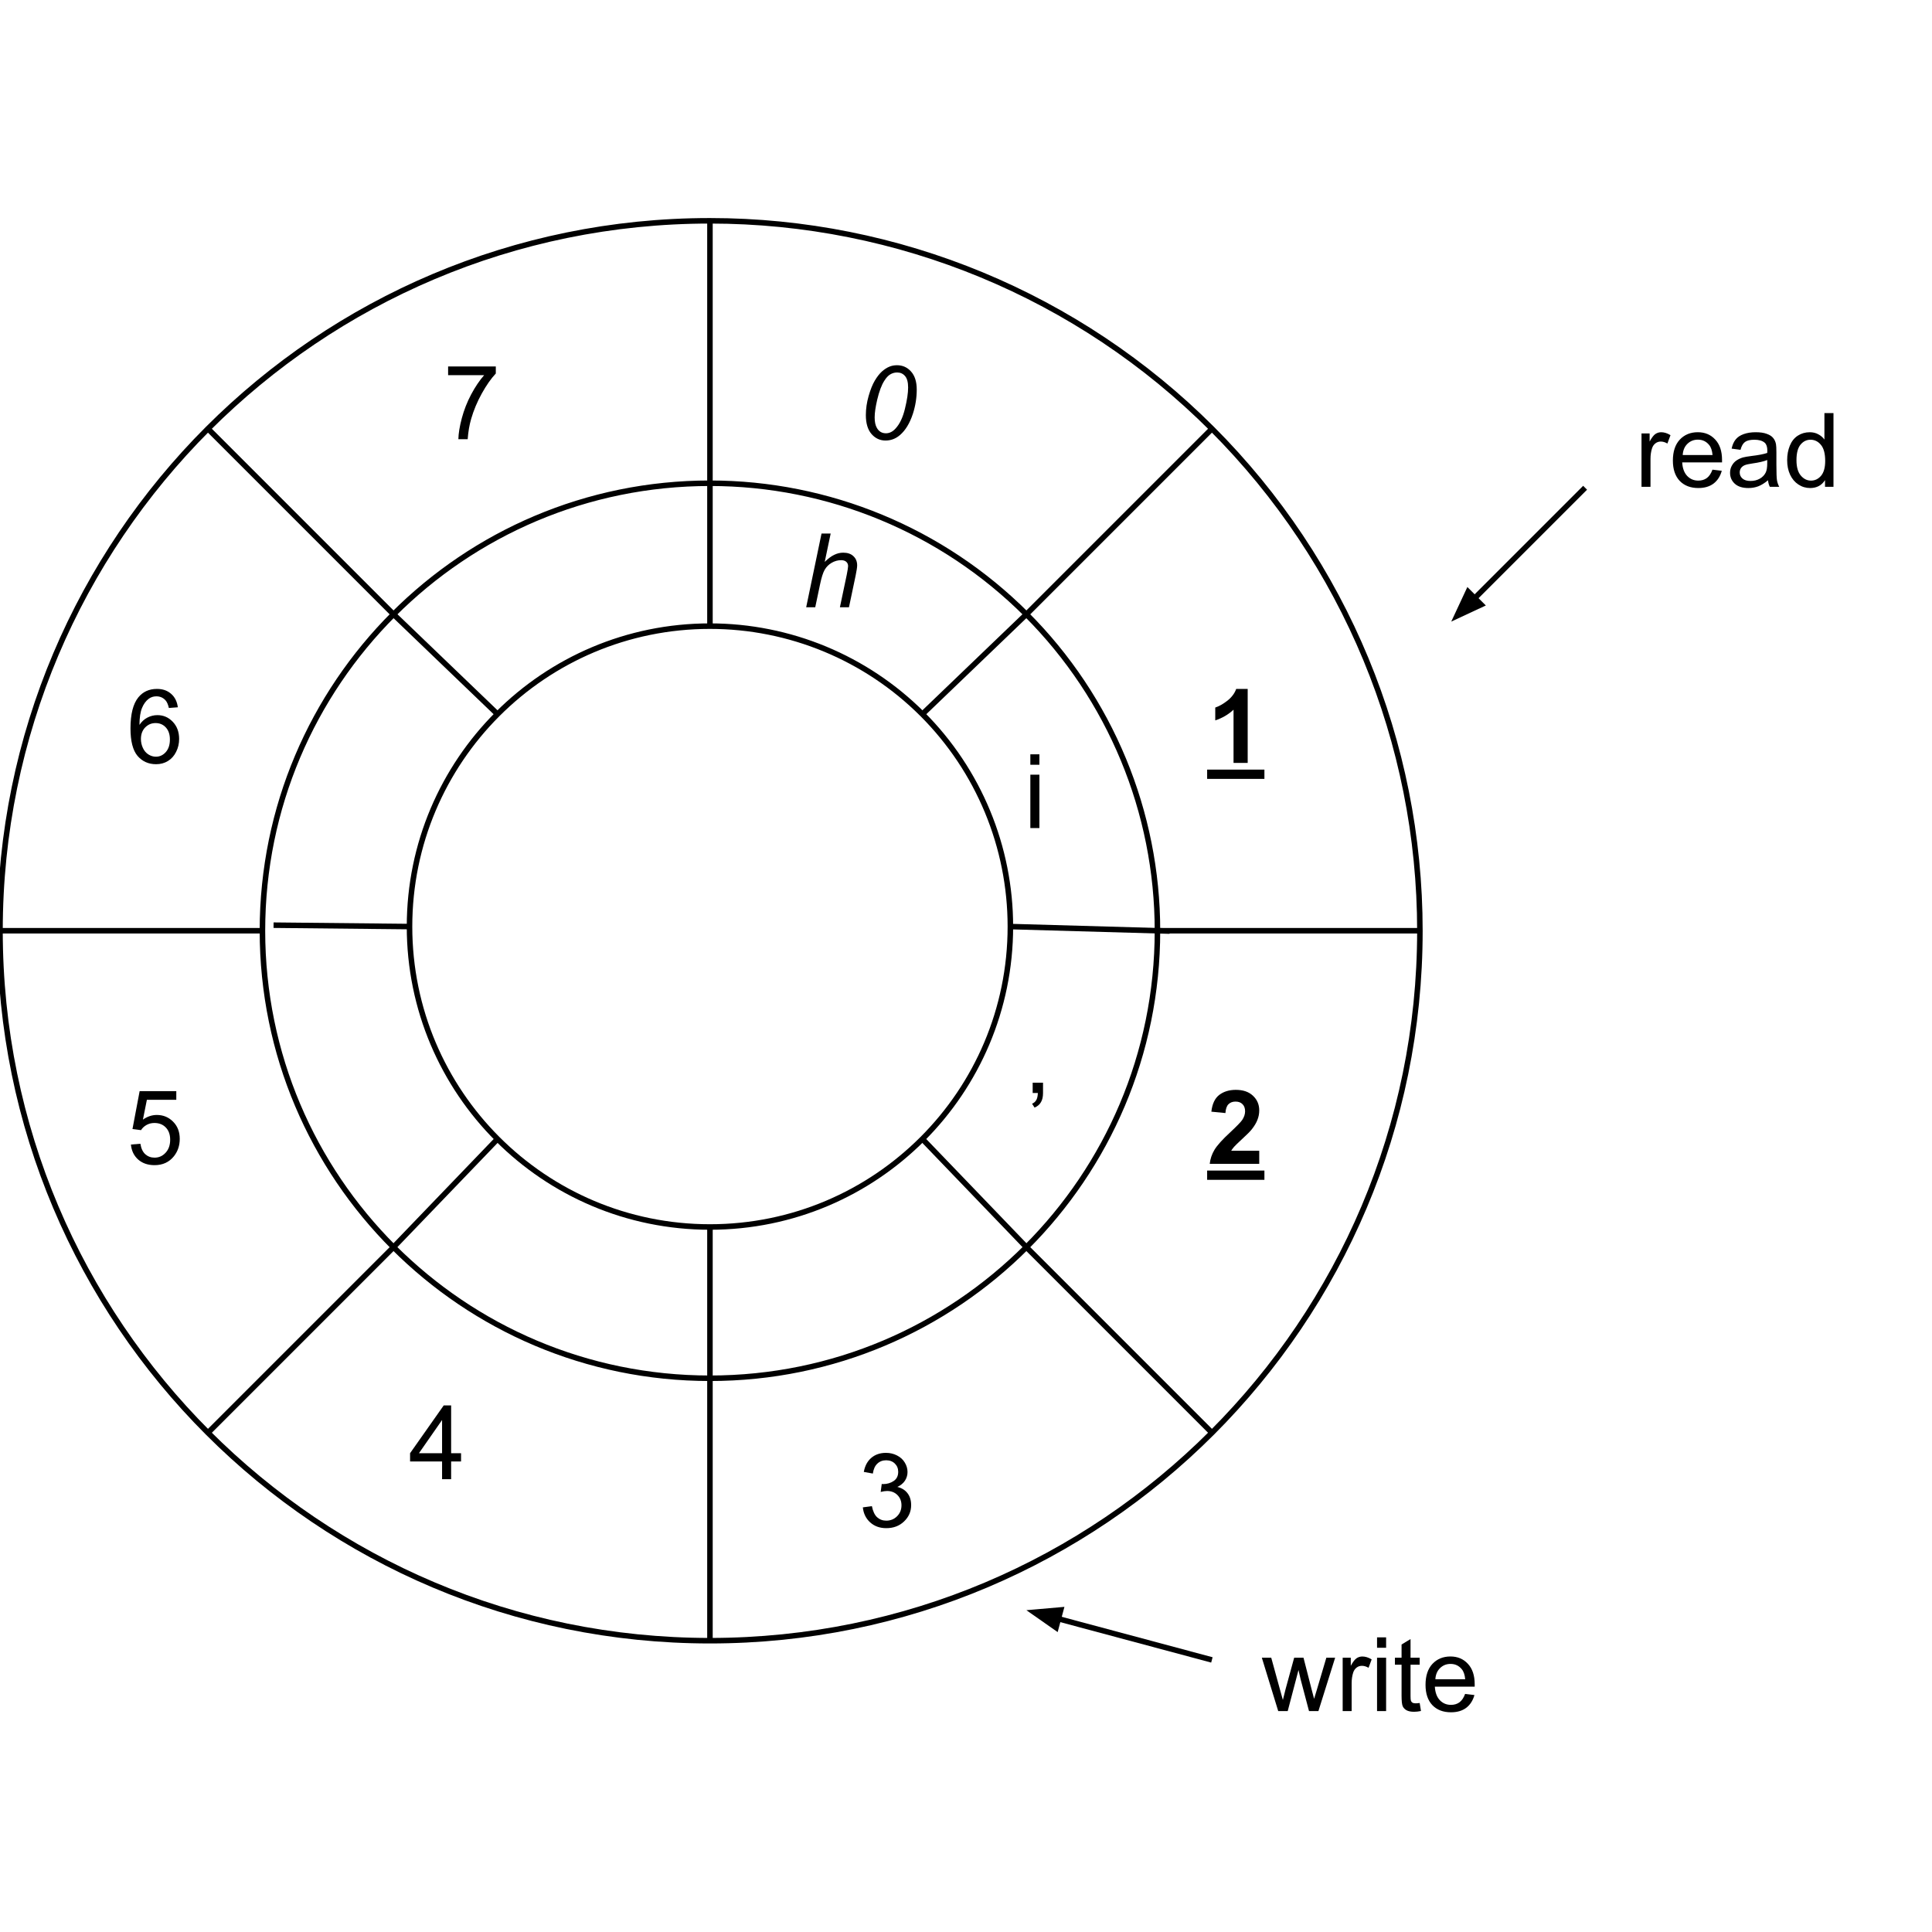
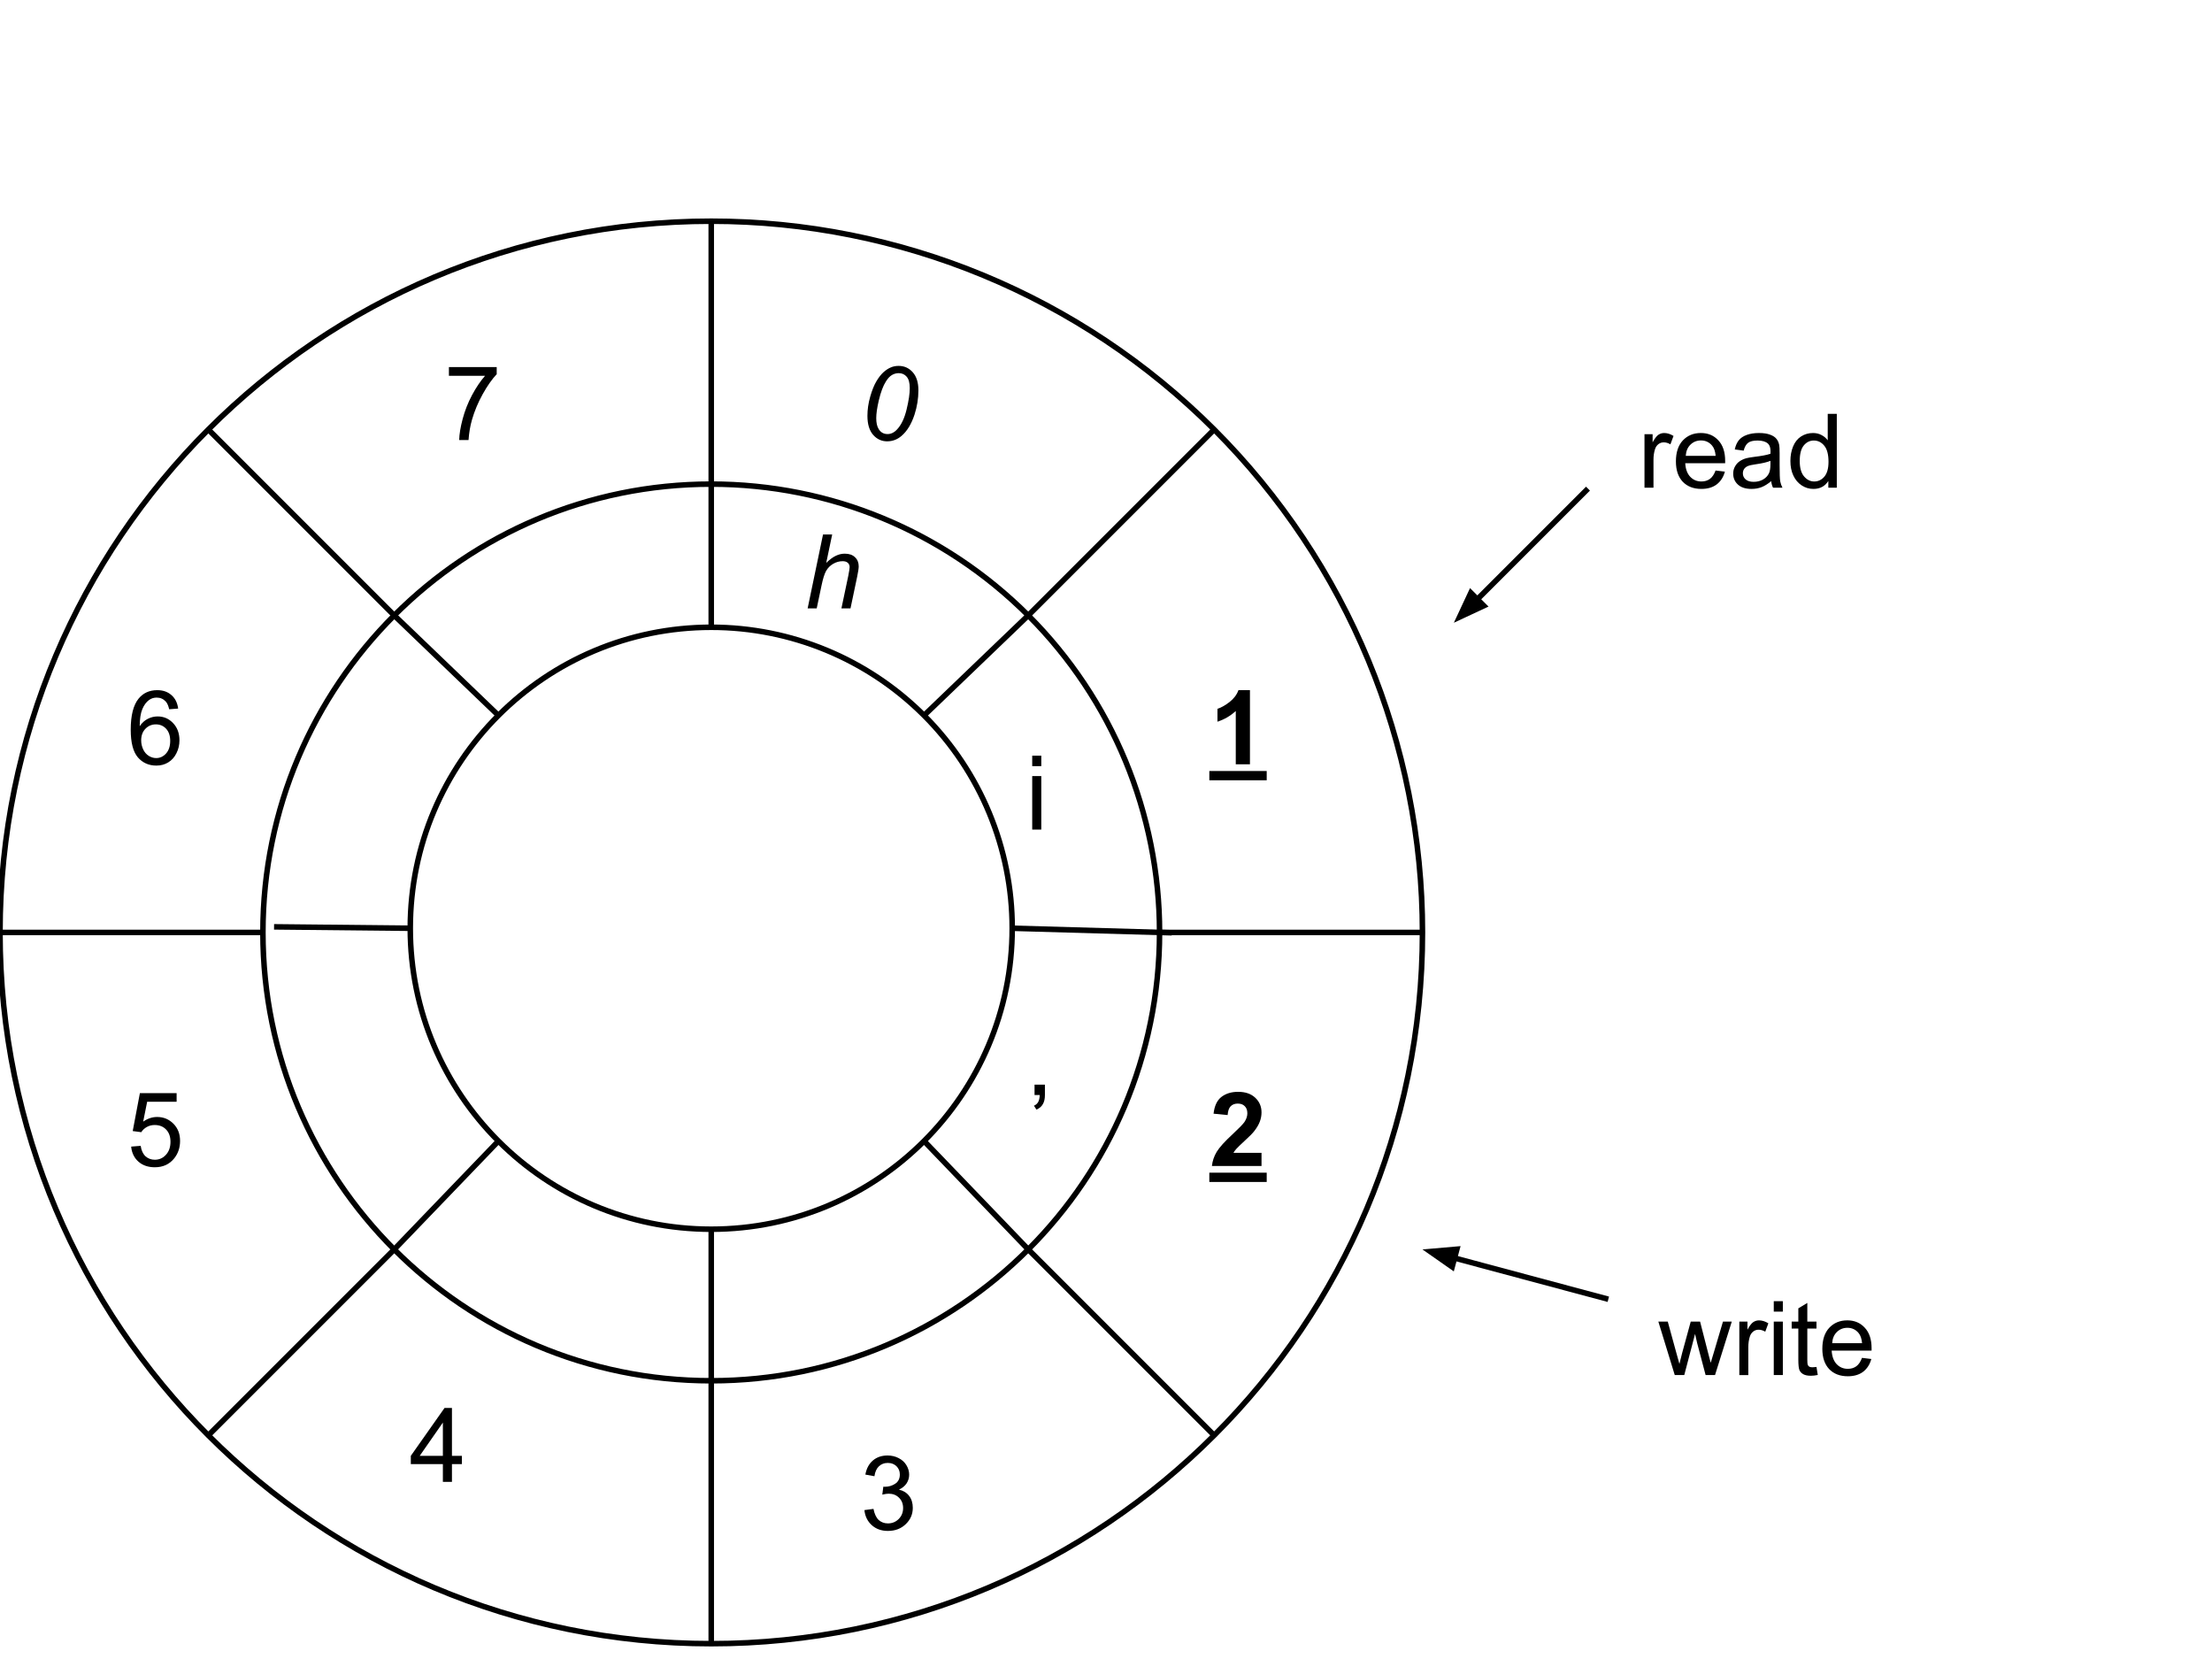
- <svg xmlns="http://www.w3.org/2000/svg" version="1.1" viewBox="0.0 0.0 350.0 350.0" width="350" height="350" fill="none" stroke="none" stroke-linecap="square" stroke-miterlimit="10">
+ <svg xmlns="http://www.w3.org/2000/svg" version="1.1" viewBox="0.0 0.0 400.0 300.0" width="400" height="300" fill="none" stroke="none" stroke-linecap="square" stroke-miterlimit="10">
  <clipPath id="p.0">
    <path d="m0 0l960.0 0l0 720.0l-960.0 0l0 -720.0z" clip-rule="nonzero" />
  </clipPath>
  <g clip-path="url(#p.0)">
    <path fill="#000000" fill-opacity="0.0" d="m0 0l960.0 0l0 720.0l-960.0 0z" fill-rule="evenodd" />
    <path fill="#000000" fill-opacity="0.0" d="m0 168.614l0 0c0 -71.032 57.583 -128.614 128.614 -128.614l0 0c34.111 0 66.824 13.55 90.944 37.67c24.12 24.12 37.67 56.833 37.67 90.944l0 0c0 71.032 -57.583 128.614 -128.614 128.614l0 0c-71.032 0 -128.614 -57.583 -128.614 -128.614z" fill-rule="evenodd" />
    <path stroke="#000000" stroke-width="1.0" stroke-linejoin="round" stroke-linecap="butt" d="m0 168.614l0 0c0 -71.032 57.583 -128.614 128.614 -128.614l0 0c34.111 0 66.824 13.55 90.944 37.67c24.12 24.12 37.67 56.833 37.67 90.944l0 0c0 71.032 -57.583 128.614 -128.614 128.614l0 0c-71.032 0 -128.614 -57.583 -128.614 -128.614z" fill-rule="evenodd" />
    <path fill="#000000" fill-opacity="0.0" d="m47.543 168.614l0 0c0 -44.774 36.297 -81.071 81.071 -81.071l0 0c21.501 0 42.122 8.541 57.326 23.745c15.204 15.204 23.745 35.824 23.745 57.326l0 0c0 44.774 -36.297 81.071 -81.071 81.071l0 0c-44.774 0 -81.071 -36.297 -81.071 -81.071z" fill-rule="evenodd" />
    <path stroke="#000000" stroke-width="1.0" stroke-linejoin="round" stroke-linecap="butt" d="m47.543 168.614l0 0c0 -44.774 36.297 -81.071 81.071 -81.071l0 0c21.501 0 42.122 8.541 57.326 23.745c15.204 15.204 23.745 35.824 23.745 57.326l0 0c0 44.774 -36.297 81.071 -81.071 81.071l0 0c-44.774 0 -81.071 -36.297 -81.071 -81.071z" fill-rule="evenodd" />
    <path fill="#000000" fill-opacity="0.0" d="m185.94 111.288l33.606 -33.606" fill-rule="evenodd" />
    <path stroke="#000000" stroke-width="1.0" stroke-linejoin="round" stroke-linecap="butt" d="m185.94 111.288l33.606 -33.606" fill-rule="evenodd" />
    <path fill="#000000" fill-opacity="0.0" d="m209.685 168.614l47.559 0" fill-rule="evenodd" />
    <path stroke="#000000" stroke-width="1.0" stroke-linejoin="round" stroke-linecap="butt" d="m209.685 168.614l47.559 0" fill-rule="evenodd" />
    <path fill="#000000" fill-opacity="0.0" d="m185.94 225.94l33.606 33.606" fill-rule="evenodd" />
    <path stroke="#000000" stroke-width="1.0" stroke-linejoin="round" stroke-linecap="butt" d="m185.94 225.94l33.606 33.606" fill-rule="evenodd" />
    <path fill="#000000" fill-opacity="0.0" d="m128.614 249.685l0 47.559" fill-rule="evenodd" />
    <path stroke="#000000" stroke-width="1.0" stroke-linejoin="round" stroke-linecap="butt" d="m128.614 249.685l0 47.559" fill-rule="evenodd" />
    <path fill="#000000" fill-opacity="0.0" d="m71.288 225.94l-33.606 33.606" fill-rule="evenodd" />
    <path stroke="#000000" stroke-width="1.0" stroke-linejoin="round" stroke-linecap="butt" d="m71.288 225.94l-33.606 33.606" fill-rule="evenodd" />
    <path fill="#000000" fill-opacity="0.0" d="m47.543 168.614l-47.528 0" fill-rule="evenodd" />
    <path stroke="#000000" stroke-width="1.0" stroke-linejoin="round" stroke-linecap="butt" d="m47.543 168.614l-47.528 0" fill-rule="evenodd" />
    <path fill="#000000" fill-opacity="0.0" d="m71.288 111.288l-33.606 -33.606" fill-rule="evenodd" />
    <path stroke="#000000" stroke-width="1.0" stroke-linejoin="round" stroke-linecap="butt" d="m71.288 111.288l-33.606 -33.606" fill-rule="evenodd" />
    <path fill="#000000" fill-opacity="0.0" d="m128.614 87.543l0 -47.528" fill-rule="evenodd" />
    <path stroke="#000000" stroke-width="1.0" stroke-linejoin="round" stroke-linecap="butt" d="m128.614 87.543l0 -47.528" fill-rule="evenodd" />
    <path fill="#000000" fill-opacity="0.0" d="m146.53 52.651l33.606 0l0 42.016l-33.606 0z" fill-rule="evenodd" />
    <path fill="#000000" d="m156.858 75.196q0 -1.703 0.5 -3.453q0.5 -1.75 1.125 -2.797q0.625 -1.047 1.281 -1.641q0.672 -0.594 1.312 -0.859q0.641 -0.281 1.422 -0.281q1.531 0 2.547 1.141q1.031 1.141 1.031 3.281q0 2.219 -0.703 4.391q-0.844 2.562 -2.344 3.844q-1.141 0.984 -2.609 0.984q-1.5 0 -2.531 -1.172q-1.031 -1.188 -1.031 -3.438zm1.594 0.406q0 1.234 0.406 1.922q0.547 0.969 1.641 0.969q0.969 0 1.75 -0.875q1.125 -1.219 1.688 -3.562q0.578 -2.359 0.578 -3.859q0 -1.438 -0.562 -2.078q-0.547 -0.641 -1.438 -0.641q-0.656 0 -1.234 0.344q-0.562 0.328 -1.078 1.156q-0.75 1.156 -1.297 3.469q-0.453 1.953 -0.453 3.156z" fill-rule="nonzero" />
    <path fill="#000000" fill-opacity="0.0" d="m209.685 111.289l33.606 0l0 42.016l-33.606 0z" fill-rule="evenodd" />
    <path fill="#000000" fill-opacity="0.0" d="m218.685 121.32l10.376 0l0 21.453l-10.376 0l0 -21.453z" fill-rule="nonzero" />
    <path fill="#000000" d="m226.029 138.209l-2.562 0l0 -9.641q-1.406 1.312 -3.312 1.938l0 -2.328q1.016 -0.328 2.188 -1.234q1.172 -0.922 1.609 -2.141l2.078 0l0 13.406z" fill-rule="nonzero" />
    <path fill="#010000" fill-opacity="0.0" d="m229.061 121.32l0 0l0 21.453l0 0l0 -21.453z" fill-rule="nonzero" />
    <path fill="#000000" d="m218.685 139.422l10.376 0l0 1.68l-10.376 0l0 -1.68z" fill-rule="nonzero" />
    <path fill="#000000" fill-opacity="0.0" d="m209.685 183.924l33.606 0l0 42.016l-33.606 0z" fill-rule="evenodd" />
    <path fill="#000000" fill-opacity="0.0" d="m218.685 193.955l10.376 0l0 21.453l-10.376 0l0 -21.453z" fill-rule="nonzero" />
    <path fill="#000000" d="m228.123 208.469l0 2.375l-8.969 0q0.141 -1.344 0.859 -2.547q0.734 -1.219 2.891 -3.203q1.734 -1.625 2.125 -2.188q0.531 -0.797 0.531 -1.578q0 -0.844 -0.469 -1.297q-0.453 -0.469 -1.266 -0.469q-0.797 0 -1.281 0.484q-0.469 0.469 -0.547 1.594l-2.547 -0.25q0.234 -2.109 1.422 -3.031q1.203 -0.922 3.016 -0.922q1.969 0 3.094 1.062q1.141 1.062 1.141 2.656q0 0.891 -0.328 1.719q-0.312 0.812 -1.016 1.703q-0.469 0.594 -1.688 1.703q-1.203 1.109 -1.531 1.484q-0.312 0.359 -0.516 0.703l5.078 0z" fill-rule="nonzero" />
    <path fill="#010000" fill-opacity="0.0" d="m229.061 193.955l0 0l0 21.453l0 0l0 -21.453z" fill-rule="nonzero" />
    <path fill="#000000" d="m218.685 212.057l10.376 0l0 1.68l-10.376 0l0 -1.68z" fill-rule="nonzero" />
    <path fill="#000000" fill-opacity="0.0" d="m146.53 249.685l33.606 0l0 42.016l-33.606 0z" fill-rule="evenodd" />
    <path fill="#000000" d="m156.311 273.074l1.641 -0.219q0.281 1.406 0.953 2.016q0.688 0.609 1.656 0.609q1.156 0 1.953 -0.797q0.797 -0.797 0.797 -1.984q0 -1.125 -0.734 -1.859q-0.734 -0.734 -1.875 -0.734q-0.469 0 -1.156 0.172l0.188 -1.438q0.156 0.016 0.266 0.016q1.047 0 1.875 -0.547q0.844 -0.547 0.844 -1.672q0 -0.906 -0.609 -1.5q-0.609 -0.594 -1.578 -0.594q-0.953 0 -1.594 0.609q-0.641 0.594 -0.812 1.797l-1.641 -0.297q0.297 -1.641 1.359 -2.547q1.062 -0.906 2.656 -0.906q1.094 0 2.0 0.469q0.922 0.469 1.406 1.281q0.5 0.812 0.5 1.719q0 0.859 -0.469 1.578q-0.469 0.703 -1.375 1.125q1.188 0.281 1.844 1.141q0.656 0.859 0.656 2.156q0 1.734 -1.281 2.953q-1.266 1.219 -3.219 1.219q-1.766 0 -2.922 -1.047q-1.156 -1.047 -1.328 -2.719z" fill-rule="nonzero" />
    <path fill="#000000" fill-opacity="0.0" d="m65.055 241.045l33.606 0l0 42.016l-33.606 0z" fill-rule="evenodd" />
    <path fill="#000000" d="m80.086 267.965l0 -3.203l-5.797 0l0 -1.5l6.094 -8.656l1.344 0l0 8.656l1.797 0l0 1.5l-1.797 0l0 3.203l-1.641 0zm0 -4.703l0 -6.016l-4.188 6.016l4.188 0z" fill-rule="nonzero" />
    <path fill="#000000" fill-opacity="0.0" d="m13.937 183.924l33.606 0l0 42.016l-33.606 0z" fill-rule="evenodd" />
    <path fill="#000000" d="m23.718 207.344l1.719 -0.141q0.188 1.25 0.875 1.891q0.703 0.625 1.688 0.625q1.188 0 2.0 -0.891q0.828 -0.891 0.828 -2.359q0 -1.406 -0.797 -2.219q-0.781 -0.812 -2.062 -0.812q-0.781 0 -1.422 0.359q-0.641 0.359 -1.0 0.938l-1.547 -0.203l1.297 -6.859l6.641 0l0 1.562l-5.328 0l-0.719 3.594q1.203 -0.844 2.516 -0.844q1.75 0 2.953 1.219q1.203 1.203 1.203 3.109q0 1.812 -1.047 3.141q-1.297 1.625 -3.516 1.625q-1.812 0 -2.969 -1.016q-1.156 -1.031 -1.312 -2.719z" fill-rule="nonzero" />
    <path fill="#000000" fill-opacity="0.0" d="m13.937 111.289l33.606 0l0 42.016l-33.606 0z" fill-rule="evenodd" />
    <path fill="#000000" d="m32.218 128.131l-1.625 0.125q-0.219 -0.969 -0.625 -1.406q-0.656 -0.703 -1.641 -0.703q-0.781 0 -1.375 0.438q-0.766 0.562 -1.219 1.656q-0.453 1.078 -0.469 3.078q0.594 -0.891 1.453 -1.328q0.859 -0.438 1.797 -0.438q1.641 0 2.781 1.203q1.156 1.203 1.156 3.109q0 1.266 -0.547 2.344q-0.531 1.078 -1.484 1.656q-0.938 0.578 -2.141 0.578q-2.062 0 -3.359 -1.5q-1.281 -1.516 -1.281 -4.984q0 -3.875 1.422 -5.625q1.25 -1.531 3.375 -1.531q1.562 0 2.562 0.891q1.016 0.875 1.219 2.438zm-6.688 5.75q0 0.844 0.359 1.625q0.359 0.766 1.0 1.172q0.641 0.406 1.359 0.406q1.031 0 1.781 -0.828q0.75 -0.844 0.75 -2.281q0 -1.391 -0.734 -2.188q-0.734 -0.797 -1.859 -0.797q-1.109 0 -1.891 0.797q-0.766 0.797 -0.766 2.094z" fill-rule="nonzero" />
    <path fill="#000000" fill-opacity="0.0" d="m71.289 52.651l33.606 0l0 42.016l-33.606 0z" fill-rule="evenodd" />
    <path fill="#000000" d="m81.179 67.962l0 -1.578l8.641 0l0 1.281q-1.281 1.359 -2.531 3.609q-1.25 2.25 -1.938 4.625q-0.484 1.672 -0.625 3.672l-1.688 0q0.031 -1.578 0.625 -3.812q0.594 -2.234 1.688 -4.297q1.109 -2.078 2.359 -3.5l-6.531 0z" fill-rule="nonzero" />
    <path fill="#000000" fill-opacity="0.0" d="m287.157 88.36l-24.252 24.252" fill-rule="evenodd" />
    <path stroke="#000000" stroke-width="1.0" stroke-linejoin="round" stroke-linecap="butt" d="m287.157 88.36l-20.009 20.009" fill-rule="evenodd" />
    <path fill="#000000" stroke="#000000" stroke-width="1.0" stroke-linecap="butt" d="m265.98 107.201l-2.041 4.377l4.377 -2.041z" fill-rule="evenodd" />
    <path fill="#000000" fill-opacity="0.0" d="m287.157 61.273l128.598 0l0 42.016l-128.598 0z" fill-rule="evenodd" />
    <path fill="#000000" d="m297.376 88.193l0 -9.672l1.469 0l0 1.469q0.562 -1.031 1.031 -1.359q0.484 -0.328 1.062 -0.328q0.828 0 1.688 0.531l-0.562 1.516q-0.609 -0.359 -1.203 -0.359q-0.547 0 -0.969 0.328q-0.422 0.328 -0.609 0.891q-0.281 0.875 -0.281 1.922l0 5.062l-1.625 0zm12.853 -3.109l1.688 0.203q-0.406 1.484 -1.484 2.312q-1.078 0.812 -2.766 0.812q-2.125 0 -3.375 -1.297q-1.234 -1.312 -1.234 -3.672q0 -2.453 1.25 -3.797q1.266 -1.344 3.266 -1.344q1.938 0 3.156 1.328q1.234 1.312 1.234 3.703q0 0.156 0 0.438l-7.219 0q0.094 1.594 0.906 2.453q0.812 0.844 2.016 0.844q0.906 0 1.547 -0.469q0.641 -0.484 1.016 -1.516zm-5.391 -2.656l5.406 0q-0.109 -1.219 -0.625 -1.828q-0.781 -0.953 -2.031 -0.953q-1.125 0 -1.906 0.766q-0.766 0.75 -0.844 2.016zm15.454 4.578q-0.922 0.766 -1.766 1.094q-0.828 0.312 -1.797 0.312q-1.594 0 -2.453 -0.781q-0.859 -0.781 -0.859 -1.984q0 -0.719 0.328 -1.297q0.328 -0.594 0.844 -0.938q0.531 -0.359 1.188 -0.547q0.469 -0.125 1.453 -0.25q1.984 -0.234 2.922 -0.562q0.016 -0.344 0.016 -0.422q0 -1.0 -0.469 -1.422q-0.625 -0.547 -1.875 -0.547q-1.156 0 -1.703 0.406q-0.547 0.406 -0.812 1.422l-1.609 -0.219q0.219 -1.016 0.719 -1.641q0.5 -0.641 1.453 -0.984q0.953 -0.344 2.188 -0.344q1.25 0 2.016 0.297q0.781 0.281 1.141 0.734q0.375 0.438 0.516 1.109q0.078 0.422 0.078 1.516l0 2.188q0 2.281 0.109 2.891q0.109 0.594 0.406 1.156l-1.703 0q-0.266 -0.516 -0.328 -1.188zm-0.141 -3.672q-0.891 0.375 -2.672 0.625q-1.016 0.141 -1.438 0.328q-0.422 0.188 -0.656 0.531q-0.219 0.344 -0.219 0.781q0 0.656 0.5 1.094q0.5 0.438 1.453 0.438q0.938 0 1.672 -0.406q0.75 -0.422 1.094 -1.141q0.266 -0.562 0.266 -1.641l0 -0.609zm10.469 4.859l0 -1.219q-0.906 1.438 -2.703 1.438q-1.156 0 -2.125 -0.641q-0.969 -0.641 -1.5 -1.781q-0.531 -1.141 -0.531 -2.625q0 -1.453 0.484 -2.625q0.484 -1.188 1.438 -1.812q0.969 -0.625 2.172 -0.625q0.875 0 1.547 0.375q0.688 0.359 1.109 0.953l0 -4.797l1.641 0l0 13.359l-1.531 0zm-5.172 -4.828q0 1.859 0.781 2.781q0.781 0.922 1.844 0.922q1.078 0 1.828 -0.875q0.75 -0.891 0.75 -2.688q0 -1.984 -0.766 -2.906q-0.766 -0.938 -1.891 -0.938q-1.078 0 -1.812 0.891q-0.734 0.891 -0.734 2.812z" fill-rule="nonzero" />
-     <path fill="#000000" fill-opacity="0.0" d="m219.546 300.709l-33.606 -9.008" fill-rule="evenodd" />
-     <path stroke="#000000" stroke-width="1.0" stroke-linejoin="round" stroke-linecap="butt" d="m219.546 300.709l-27.811 -7.454" fill-rule="evenodd" />
-     <path fill="#000000" stroke="#000000" stroke-width="1.0" stroke-linecap="butt" d="m192.163 291.659l-4.811 0.421l3.956 2.77z" fill-rule="evenodd" />
-     <path fill="#000000" fill-opacity="0.0" d="m219.546 283.06l128.598 0l0 42.016l-128.598 0z" fill-rule="evenodd" />
-     <path fill="#000000" d="m231.562 309.98l-2.969 -9.672l1.703 0l1.531 5.578l0.578 2.078q0.047 -0.156 0.5 -2.0l1.547 -5.656l1.688 0l1.438 5.609l0.484 1.844l0.562 -1.859l1.656 -5.594l1.594 0l-3.031 9.672l-1.703 0l-1.531 -5.797l-0.375 -1.641l-1.953 7.438l-1.719 0zm11.676 0l0 -9.672l1.469 0l0 1.469q0.562 -1.031 1.031 -1.359q0.484 -0.328 1.062 -0.328q0.828 0 1.688 0.531l-0.562 1.516q-0.609 -0.359 -1.203 -0.359q-0.547 0 -0.969 0.328q-0.422 0.328 -0.609 0.891q-0.281 0.875 -0.281 1.922l0 5.062l-1.625 0zm6.228 -11.469l0 -1.891l1.641 0l0 1.891l-1.641 0zm0 11.469l0 -9.672l1.641 0l0 9.672l-1.641 0zm7.723 -1.469l0.234 1.453q-0.688 0.141 -1.234 0.141q-0.891 0 -1.391 -0.281q-0.484 -0.281 -0.688 -0.734q-0.203 -0.469 -0.203 -1.938l0 -5.578l-1.203 0l0 -1.266l1.203 0l0 -2.391l1.625 -0.984l0 3.375l1.656 0l0 1.266l-1.656 0l0 5.672q0 0.688 0.078 0.891q0.094 0.203 0.281 0.328q0.203 0.109 0.578 0.109q0.266 0 0.719 -0.062zm8.23 -1.641l1.688 0.203q-0.406 1.484 -1.484 2.312q-1.078 0.812 -2.766 0.812q-2.125 0 -3.375 -1.297q-1.234 -1.312 -1.234 -3.672q0 -2.453 1.25 -3.797q1.266 -1.344 3.266 -1.344q1.938 0 3.156 1.328q1.234 1.312 1.234 3.703q0 0.156 0 0.438l-7.219 0q0.094 1.594 0.906 2.453q0.812 0.844 2.016 0.844q0.906 0 1.547 -0.469q0.641 -0.484 1.016 -1.516zm-5.391 -2.656l5.406 0q-0.109 -1.219 -0.625 -1.828q-0.781 -0.953 -2.031 -0.953q-1.125 0 -1.906 0.766q-0.766 0.75 -0.844 2.016z" fill-rule="nonzero" />
+     <path fill="#000000" fill-opacity="0.0" d="m290.835 234.948l-33.606 -9.008" fill-rule="evenodd" />
+     <path stroke="#000000" stroke-width="1.0" stroke-linejoin="round" stroke-linecap="butt" d="m290.835 234.948l-27.811 -7.454" fill-rule="evenodd" />
+     <path fill="#000000" stroke="#000000" stroke-width="1.0" stroke-linecap="butt" d="m263.451 225.898l-4.811 0.42l3.956 2.77z" fill-rule="evenodd" />
+     <path fill="#000000" fill-opacity="0.0" d="m290.835 221.735l128.598 0l0 42.016l-128.598 0z" fill-rule="evenodd" />
+     <path fill="#000000" d="m302.85 248.655l-2.969 -9.672l1.703 0l1.531 5.578l0.578 2.078q0.047 -0.156 0.5 -2.0l1.547 -5.656l1.688 0l1.438 5.609l0.484 1.844l0.562 -1.859l1.656 -5.594l1.594 0l-3.031 9.672l-1.703 0l-1.531 -5.797l-0.375 -1.641l-1.953 7.438l-1.719 0zm11.676 0l0 -9.672l1.469 0l0 1.469q0.562 -1.031 1.031 -1.359q0.484 -0.328 1.062 -0.328q0.828 0 1.688 0.531l-0.562 1.516q-0.609 -0.359 -1.203 -0.359q-0.547 0 -0.969 0.328q-0.422 0.328 -0.609 0.891q-0.281 0.875 -0.281 1.922l0 5.062l-1.625 0zm6.228 -11.469l0 -1.891l1.641 0l0 1.891l-1.641 0zm0 11.469l0 -9.672l1.641 0l0 9.672l-1.641 0zm7.723 -1.469l0.234 1.453q-0.688 0.141 -1.234 0.141q-0.891 0 -1.391 -0.281q-0.484 -0.281 -0.688 -0.734q-0.203 -0.469 -0.203 -1.938l0 -5.578l-1.203 0l0 -1.266l1.203 0l0 -2.391l1.625 -0.984l0 3.375l1.656 0l0 1.266l-1.656 0l0 5.672q0 0.688 0.078 0.891q0.094 0.203 0.281 0.328q0.203 0.109 0.578 0.109q0.266 0 0.719 -0.062zm8.23 -1.641l1.688 0.203q-0.406 1.484 -1.484 2.312q-1.078 0.812 -2.766 0.812q-2.125 0 -3.375 -1.297q-1.234 -1.312 -1.234 -3.672q0 -2.453 1.25 -3.797q1.266 -1.344 3.266 -1.344q1.938 0 3.156 1.328q1.234 1.312 1.234 3.703q0 0.156 0 0.438l-7.219 0q0.094 1.594 0.906 2.453q0.812 0.844 2.016 0.844q0.906 0 1.547 -0.469q0.641 -0.484 1.016 -1.516zm-5.391 -2.656l5.406 0q-0.109 -1.219 -0.625 -1.828q-0.781 -0.953 -2.031 -0.953q-1.125 0 -1.906 0.766q-0.766 0.75 -0.844 2.016z" fill-rule="nonzero" />
    <path fill="#000000" fill-opacity="0.0" d="m74.189 167.856l0 0c0 -30.058 24.367 -54.425 54.425 -54.425l0 0c14.434 0 28.278 5.734 38.484 15.941c10.207 10.207 15.941 24.05 15.941 38.484l0 0c0 30.058 -24.367 54.425 -54.425 54.425l0 0c-30.058 0 -54.425 -24.367 -54.425 -54.425z" fill-rule="evenodd" />
    <path stroke="#000000" stroke-width="1.0" stroke-linejoin="round" stroke-linecap="butt" d="m74.189 167.856l0 0c0 -30.058 24.367 -54.425 54.425 -54.425l0 0c14.434 0 28.278 5.734 38.484 15.941c10.207 10.207 15.941 24.05 15.941 38.484l0 0c0 30.058 -24.367 54.425 -54.425 54.425l0 0c-30.058 0 -54.425 -24.367 -54.425 -54.425z" fill-rule="evenodd" />
    <path fill="#000000" fill-opacity="0.0" d="m167.099 129.371l18.835 -18.079" fill-rule="evenodd" />
    <path stroke="#000000" stroke-width="1.0" stroke-linejoin="round" stroke-linecap="butt" d="m167.099 129.371l18.835 -18.079" fill-rule="evenodd" />
    <path fill="#000000" fill-opacity="0.0" d="m183.039 167.856l28.85 0.819" fill-rule="evenodd" />
    <path stroke="#000000" stroke-width="1.0" stroke-linejoin="round" stroke-linecap="butt" d="m183.039 167.856l28.85 0.819" fill-rule="evenodd" />
    <path fill="#000000" fill-opacity="0.0" d="m167.099 206.34l18.835 19.591" fill-rule="evenodd" />
    <path stroke="#000000" stroke-width="1.0" stroke-linejoin="round" stroke-linecap="butt" d="m167.099 206.34l18.835 19.591" fill-rule="evenodd" />
    <path fill="#000000" fill-opacity="0.0" d="m128.614 222.281l0 27.402" fill-rule="evenodd" />
    <path stroke="#000000" stroke-width="1.0" stroke-linejoin="round" stroke-linecap="butt" d="m128.614 222.281l0 27.402" fill-rule="evenodd" />
    <path fill="#000000" fill-opacity="0.0" d="m90.13 206.34l-18.835 19.591" fill-rule="evenodd" />
    <path stroke="#000000" stroke-width="1.0" stroke-linejoin="round" stroke-linecap="butt" d="m90.13 206.34l-18.835 19.591" fill-rule="evenodd" />
    <path fill="#000000" fill-opacity="0.0" d="m74.189 167.856l-24.63 -0.252" fill-rule="evenodd" />
    <path stroke="#000000" stroke-width="1.0" stroke-linejoin="round" stroke-linecap="butt" d="m74.189 167.856l-24.63 -0.252" fill-rule="evenodd" />
    <path fill="#000000" fill-opacity="0.0" d="m90.13 129.371l-18.835 -18.079" fill-rule="evenodd" />
    <path stroke="#000000" stroke-width="1.0" stroke-linejoin="round" stroke-linecap="butt" d="m90.13 129.371l-18.835 -18.079" fill-rule="evenodd" />
    <path fill="#000000" fill-opacity="0.0" d="m128.614 113.43l0 -25.89" fill-rule="evenodd" />
    <path stroke="#000000" stroke-width="1.0" stroke-linejoin="round" stroke-linecap="butt" d="m128.614 113.43l0 -25.89" fill-rule="evenodd" />
    <path fill="#000000" fill-opacity="0.0" d="m136.423 83.092l18.835 0l0 42.016l-18.835 0z" fill-rule="evenodd" />
    <path fill="#000000" d="m146.048 110.012l2.781 -13.359l1.656 0l-1.078 5.141q0.922 -0.906 1.719 -1.281q0.797 -0.391 1.625 -0.391q1.203 0 1.859 0.641q0.672 0.625 0.672 1.656q0 0.516 -0.281 1.875l-1.203 5.719l-1.641 0l1.234 -5.859q0.25 -1.266 0.25 -1.594q0 -0.484 -0.328 -0.781q-0.328 -0.297 -0.938 -0.297q-0.891 0 -1.703 0.469q-0.812 0.469 -1.281 1.281q-0.453 0.812 -0.828 2.625l-0.875 4.156l-1.641 0z" fill-rule="nonzero" />
    <path fill="#000000" fill-opacity="0.0" d="m176.423 123.092l18.835 0l0 42.016l-18.835 0z" fill-rule="evenodd" />
    <path fill="#000000" d="m186.657 138.543l0 -1.891l1.641 0l0 1.891l-1.641 0zm0 11.469l0 -9.672l1.641 0l0 9.672l-1.641 0z" fill-rule="nonzero" />
    <path fill="#000000" fill-opacity="0.0" d="m176.423 171.092l18.835 0l0 42.016l-18.835 0z" fill-rule="evenodd" />
    <path fill="#000000" d="m187.079 198.012l0 -1.875l1.875 0l0 1.875q0 1.031 -0.375 1.656q-0.359 0.641 -1.156 0.984l-0.453 -0.703q0.516 -0.219 0.766 -0.672q0.25 -0.438 0.281 -1.266l-0.938 0z" fill-rule="nonzero" />
  </g>
</svg>
